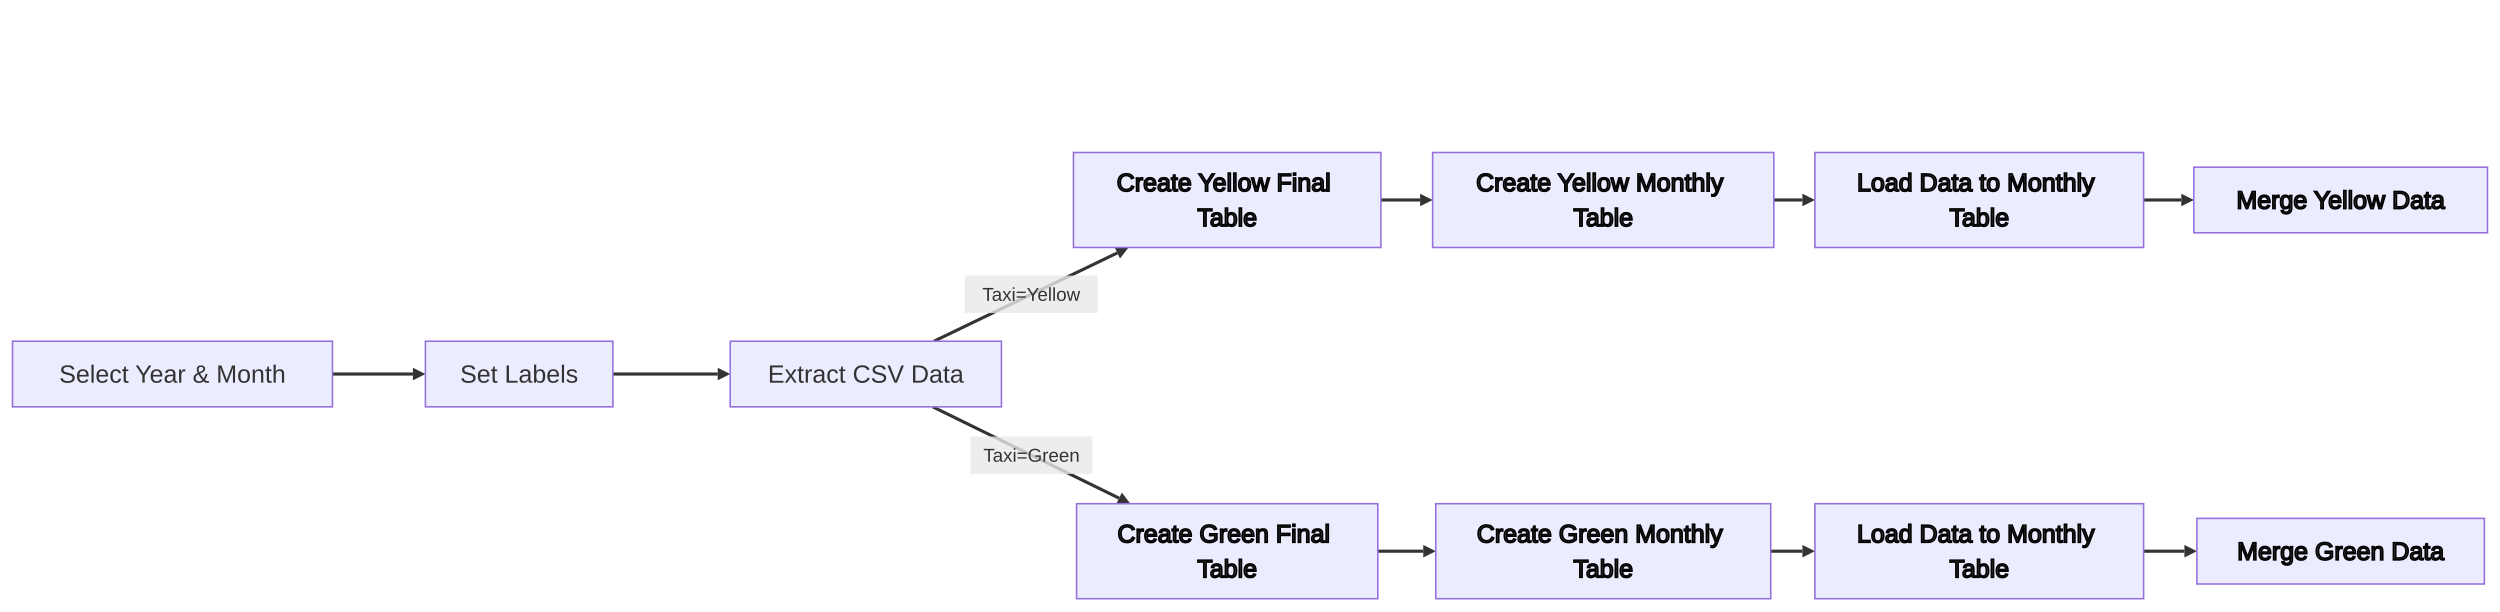
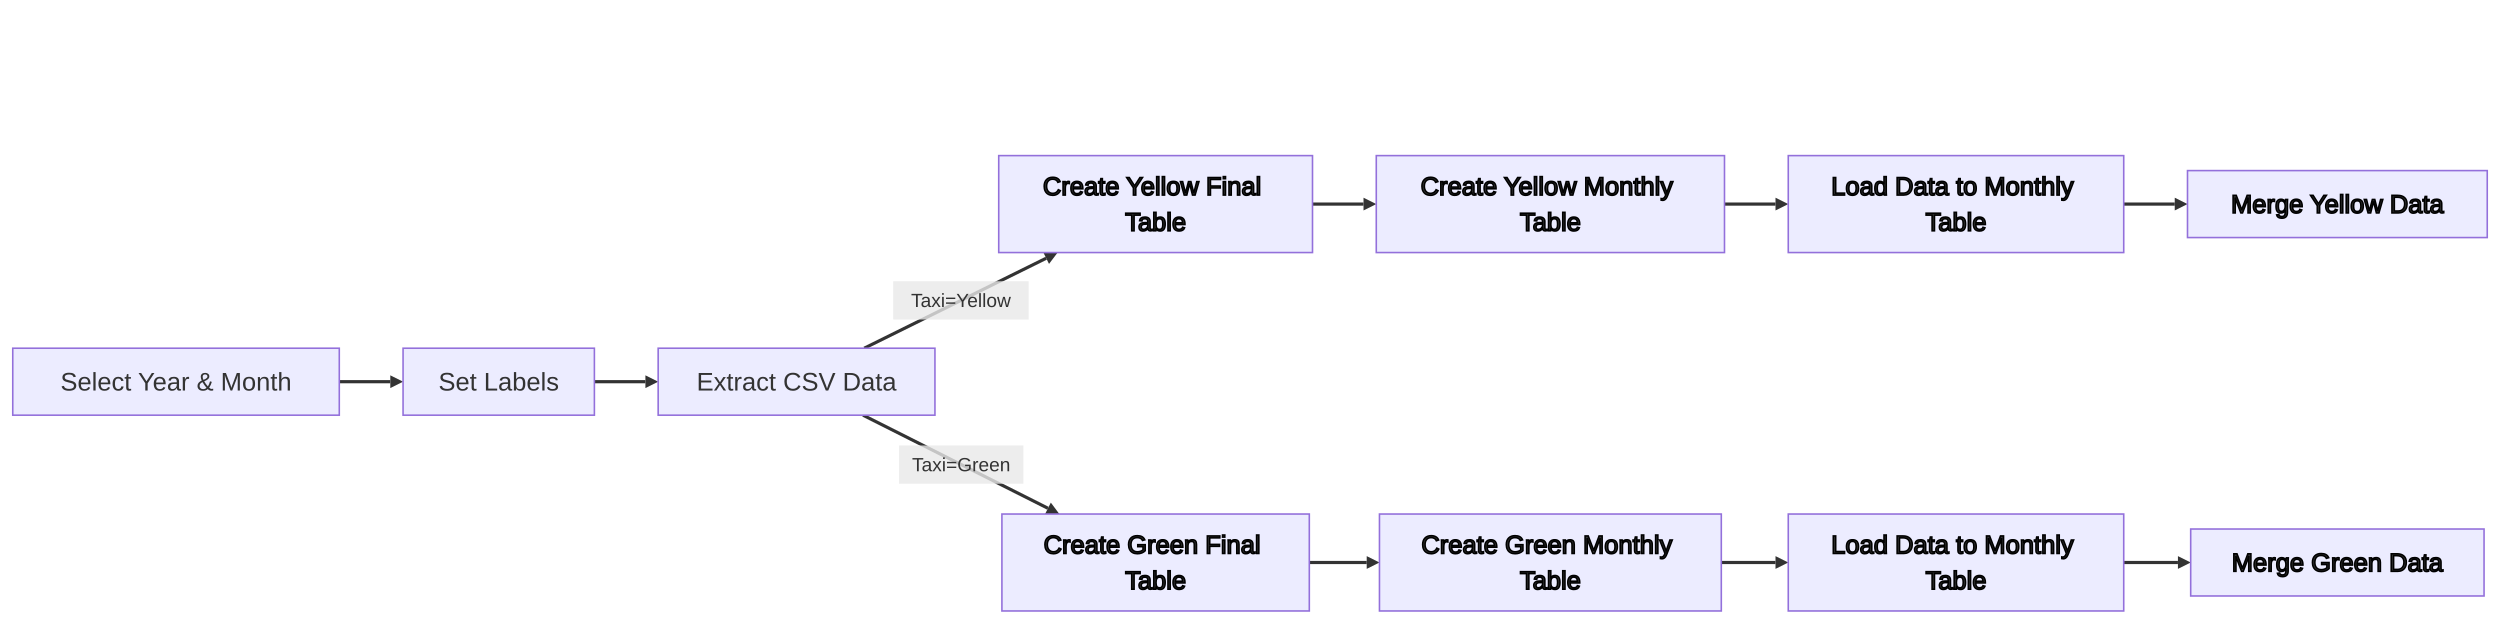
- <svg xmlns="http://www.w3.org/2000/svg" viewBox="-8 -8 1600.15 391.2" width="1600.15" height="391.2" style="background-color: white">
+ <svg xmlns="http://www.w3.org/2000/svg" viewBox="-8 -8 1568 391.2" width="1568" height="391.2" style="background-color: white">
  <defs>
    <marker id="arrow" viewBox="0 0 10 10" markerWidth="8" markerHeight="8" refX="0" refY="5" orient="auto" markerUnits="userSpaceOnUse">
      <path d="M 0 0 L 10 5 L 0 10 z" fill="#333333" />
    </marker>
    <marker id="circle-end" viewBox="0 0 10 10" markerWidth="8" markerHeight="8" refX="10" refY="5" orient="auto" markerUnits="userSpaceOnUse">
      <circle cx="5" cy="5" r="5" fill="#333333" />
    </marker>
    <marker id="cross-end" viewBox="0 0 11 11" markerWidth="8" markerHeight="8" refX="10" refY="5.5" orient="auto" markerUnits="userSpaceOnUse">
      <path d="M 1,1 l 9,9 M 10,1 l -9,9" stroke="#333333" stroke-width="2" />
    </marker>
    <marker id="arrow-reverse" viewBox="0 0 10 10" markerWidth="8" markerHeight="8" refX="0" refY="5" orient="auto-start-reverse" markerUnits="userSpaceOnUse">
      <path d="M 0 0 L 10 5 L 0 10 z" fill="#333333" />
    </marker>
  </defs>
  <style>.node rect, .node polygon, .node circle, .node &gt; path, .node line { fill: #ECECFF; stroke: #9370DB; stroke-width: 1; }
.node text { fill: #333333; font-family: "trebuchet ms", verdana, arial, sans-serif, "Apple Color Emoji", "Segoe UI Emoji", "Noto Color Emoji", "Twemoji Mozilla"; font-size: 16px; }
.edge path { fill: none; stroke: #333333; }
.edge text { fill: #333333; font-family: "trebuchet ms", verdana, arial, sans-serif, "Apple Color Emoji", "Segoe UI Emoji", "Noto Color Emoji", "Twemoji Mozilla"; font-size: 12px; }
.subgraph rect { fill: #ffffde; stroke: #aaaa33; stroke-width: 1; opacity: 0.5; }
.subgraph text { fill: #333333; font-family: "trebuchet ms", verdana, arial, sans-serif, "Apple Color Emoji", "Segoe UI Emoji", "Noto Color Emoji", "Twemoji Mozilla"; font-size: 12px; font-weight: bold; }
.yellow { fill:#FFD700;stroke:#000;stroke-width:1px;color:#000; }
.green { fill:#32CD32;stroke:#000;stroke-width:1px;color:#000; }
</style>
  <g class="edge" data-edge-source="Start" data-edge-target="SetLabel">
-     <path d="M204.8,231.4 L256.29,231.4" stroke-width="2" marker-end="url(#arrow)" />
+     <path d="M204.8,231.4 L236.8,231.4" stroke-width="2" marker-end="url(#arrow)" />
  </g>
  <g class="edge" data-edge-source="SetLabel" data-edge-target="Extract">
-     <path d="M384.29,231.4 L451.38,231.4" stroke-width="2" marker-end="url(#arrow)" />
+     <path d="M364.8,231.4 L396.8,231.4" stroke-width="2" marker-end="url(#arrow)" />
  </g>
  <g class="edge" data-edge-source="Extract" data-edge-target="YellowFinalTable">
-     <path d="M589.78,210.4 L707.15,153.87" stroke-width="2" marker-end="url(#arrow)" />
-     <rect x="609.57" y="168.4" width="85.0" height="24.0" fill="rgba(232,232,232,0.8)" stroke="none" />
-     <text text-anchor="middle" dominant-baseline="central" x="652.07" y="180.4">Taxi=Yellow</text>
+     <path d="M534.05,210.4 L648.17,153.95" stroke-width="2" marker-end="url(#arrow)" />
+     <rect x="552.2" y="168.4" width="85.0" height="24.0" fill="rgba(232,232,232,0.8)" stroke="none" />
+     <text text-anchor="middle" dominant-baseline="central" x="594.7" y="180.4">Taxi=Yellow</text>
  </g>
  <g class="edge" data-edge-source="Extract" data-edge-target="GreenFinalTable">
-     <path d="M589.01,252.4 L708.29,310.88" stroke-width="2" marker-end="url(#arrow)" />
-     <rect x="613.24" y="271.4" width="78.0" height="24.0" fill="rgba(232,232,232,0.8)" stroke="none" />
-     <text text-anchor="middle" dominant-baseline="central" x="652.24" y="283.4">Taxi=Green</text>
+     <path d="M533.3,252.4 L649.28,310.8" stroke-width="2" marker-end="url(#arrow)" />
+     <rect x="555.87" y="271.4" width="78.0" height="24.0" fill="rgba(232,232,232,0.8)" stroke="none" />
+     <text text-anchor="middle" dominant-baseline="central" x="594.87" y="283.4">Taxi=Green</text>
  </g>
  <g class="edge" data-edge-source="YellowFinalTable" data-edge-target="YellowMonthlyTable">
-     <path d="M875.87,120 L900.96,120" stroke-width="2" marker-end="url(#arrow)" />
+     <path d="M815.2,120 L847.2,120" stroke-width="2" marker-end="url(#arrow)" />
  </g>
  <g class="edge" data-edge-source="GreenFinalTable" data-edge-target="GreenMonthlyTable">
-     <path d="M873.87,344.8 L902.96,344.8" stroke-width="2" marker-end="url(#arrow)" />
+     <path d="M813.2,344.8 L849.2,344.8" stroke-width="2" marker-end="url(#arrow)" />
  </g>
  <g class="edge" data-edge-source="YellowMonthlyTable" data-edge-target="YellowCopyIn">
-     <path d="M1127.36,120 L1145.65,120" stroke-width="2" marker-end="url(#arrow)" />
+     <path d="M1073.6,120 L1105.6,120" stroke-width="2" marker-end="url(#arrow)" />
  </g>
  <g class="edge" data-edge-source="GreenMonthlyTable" data-edge-target="GreenCopyIn">
-     <path d="M1125.36,344.8 L1145.65,344.8" stroke-width="2" marker-end="url(#arrow)" />
+     <path d="M1071.6,344.8 L1105.6,344.8" stroke-width="2" marker-end="url(#arrow)" />
  </g>
  <g class="edge" data-edge-source="YellowCopyIn" data-edge-target="YellowMerge">
-     <path d="M1364.05,120 L1388.15,120" stroke-width="2" marker-end="url(#arrow)" />
+     <path d="M1324.0,120 L1356.0,120" stroke-width="2" marker-end="url(#arrow)" />
  </g>
  <g class="edge" data-edge-source="GreenCopyIn" data-edge-target="GreenMerge">
-     <path d="M1364.05,344.8 L1390.15,344.8" stroke-width="2" marker-end="url(#arrow)" />
+     <path d="M1324.0,344.8 L1358.0,344.8" stroke-width="2" marker-end="url(#arrow)" />
  </g>
  <g class="node" data-node-id="Start">
    <rect x="0.0" y="210.4" width="204.8" height="42.0" />
    <text text-anchor="middle" dominant-baseline="central" font-family="&quot;trebuchet ms&quot;, verdana, arial, sans-serif, &quot;Apple Color Emoji&quot;, &quot;Segoe UI Emoji&quot;, &quot;Noto Color Emoji&quot;, &quot;Twemoji Mozilla&quot;" x="102.4" y="231.4">Select Year &amp; Month</text>
  </g>
  <g class="node" data-node-id="SetLabel">
-     <rect x="264.29" y="210.4" width="120.0" height="42.0" />
-     <text text-anchor="middle" dominant-baseline="central" font-family="&quot;trebuchet ms&quot;, verdana, arial, sans-serif, &quot;Apple Color Emoji&quot;, &quot;Segoe UI Emoji&quot;, &quot;Noto Color Emoji&quot;, &quot;Twemoji Mozilla&quot;" x="324.29" y="231.4">Set Labels</text>
+     <rect x="244.8" y="210.4" width="120.0" height="42.0" />
+     <text text-anchor="middle" dominant-baseline="central" font-family="&quot;trebuchet ms&quot;, verdana, arial, sans-serif, &quot;Apple Color Emoji&quot;, &quot;Segoe UI Emoji&quot;, &quot;Noto Color Emoji&quot;, &quot;Twemoji Mozilla&quot;" x="304.8" y="231.4">Set Labels</text>
  </g>
  <g class="node" data-node-id="Extract">
-     <rect x="459.38" y="210.4" width="173.6" height="42.0" />
-     <text text-anchor="middle" dominant-baseline="central" font-family="&quot;trebuchet ms&quot;, verdana, arial, sans-serif, &quot;Apple Color Emoji&quot;, &quot;Segoe UI Emoji&quot;, &quot;Noto Color Emoji&quot;, &quot;Twemoji Mozilla&quot;" x="546.18" y="231.4">Extract CSV Data</text>
+     <rect x="404.8" y="210.4" width="173.6" height="42.0" />
+     <text text-anchor="middle" dominant-baseline="central" font-family="&quot;trebuchet ms&quot;, verdana, arial, sans-serif, &quot;Apple Color Emoji&quot;, &quot;Segoe UI Emoji&quot;, &quot;Noto Color Emoji&quot;, &quot;Twemoji Mozilla&quot;" x="491.6" y="231.4">Extract CSV Data</text>
  </g>
  <g class="node yellow" data-node-id="YellowFinalTable">
-     <rect x="679.07" y="89.6" width="196.8" height="60.8" />
-     <text text-anchor="middle" dominant-baseline="central" font-family="&quot;trebuchet ms&quot;, verdana, arial, sans-serif, &quot;Apple Color Emoji&quot;, &quot;Segoe UI Emoji&quot;, &quot;Noto Color Emoji&quot;, &quot;Twemoji Mozilla&quot;" x="777.47" y="108.8">
-       <tspan x="777.47" y="108.8">Create Yellow Final</tspan>
-       <tspan x="777.47" y="131.2">Table</tspan>
+     <rect x="618.4" y="89.6" width="196.8" height="60.8" />
+     <text text-anchor="middle" dominant-baseline="central" font-family="&quot;trebuchet ms&quot;, verdana, arial, sans-serif, &quot;Apple Color Emoji&quot;, &quot;Segoe UI Emoji&quot;, &quot;Noto Color Emoji&quot;, &quot;Twemoji Mozilla&quot;" x="716.8" y="108.8">
+       <tspan x="716.8" y="108.8">Create Yellow Final</tspan>
+       <tspan x="716.8" y="131.2">Table</tspan>
    </text>
  </g>
  <g class="node green" data-node-id="GreenFinalTable">
-     <rect x="681.07" y="314.4" width="192.8" height="60.8" />
-     <text text-anchor="middle" dominant-baseline="central" font-family="&quot;trebuchet ms&quot;, verdana, arial, sans-serif, &quot;Apple Color Emoji&quot;, &quot;Segoe UI Emoji&quot;, &quot;Noto Color Emoji&quot;, &quot;Twemoji Mozilla&quot;" x="777.47" y="333.6">
-       <tspan x="777.47" y="333.6">Create Green Final</tspan>
-       <tspan x="777.47" y="356">Table</tspan>
+     <rect x="620.4" y="314.4" width="192.8" height="60.8" />
+     <text text-anchor="middle" dominant-baseline="central" font-family="&quot;trebuchet ms&quot;, verdana, arial, sans-serif, &quot;Apple Color Emoji&quot;, &quot;Segoe UI Emoji&quot;, &quot;Noto Color Emoji&quot;, &quot;Twemoji Mozilla&quot;" x="716.8" y="333.6">
+       <tspan x="716.8" y="333.6">Create Green Final</tspan>
+       <tspan x="716.8" y="356">Table</tspan>
    </text>
  </g>
  <g class="node yellow" data-node-id="YellowMonthlyTable">
-     <rect x="908.96" y="89.6" width="218.4" height="60.8" />
-     <text text-anchor="middle" dominant-baseline="central" font-family="&quot;trebuchet ms&quot;, verdana, arial, sans-serif, &quot;Apple Color Emoji&quot;, &quot;Segoe UI Emoji&quot;, &quot;Noto Color Emoji&quot;, &quot;Twemoji Mozilla&quot;" x="1018.16" y="108.8">
-       <tspan x="1018.16" y="108.8">Create Yellow Monthly</tspan>
-       <tspan x="1018.16" y="131.2">Table</tspan>
+     <rect x="855.2" y="89.6" width="218.4" height="60.8" />
+     <text text-anchor="middle" dominant-baseline="central" font-family="&quot;trebuchet ms&quot;, verdana, arial, sans-serif, &quot;Apple Color Emoji&quot;, &quot;Segoe UI Emoji&quot;, &quot;Noto Color Emoji&quot;, &quot;Twemoji Mozilla&quot;" x="964.4" y="108.8">
+       <tspan x="964.4" y="108.8">Create Yellow Monthly</tspan>
+       <tspan x="964.4" y="131.2">Table</tspan>
    </text>
  </g>
  <g class="node green" data-node-id="GreenMonthlyTable">
-     <rect x="910.96" y="314.4" width="214.4" height="60.8" />
-     <text text-anchor="middle" dominant-baseline="central" font-family="&quot;trebuchet ms&quot;, verdana, arial, sans-serif, &quot;Apple Color Emoji&quot;, &quot;Segoe UI Emoji&quot;, &quot;Noto Color Emoji&quot;, &quot;Twemoji Mozilla&quot;" x="1018.16" y="333.6">
-       <tspan x="1018.16" y="333.6">Create Green Monthly</tspan>
-       <tspan x="1018.16" y="356">Table</tspan>
+     <rect x="857.2" y="314.4" width="214.4" height="60.8" />
+     <text text-anchor="middle" dominant-baseline="central" font-family="&quot;trebuchet ms&quot;, verdana, arial, sans-serif, &quot;Apple Color Emoji&quot;, &quot;Segoe UI Emoji&quot;, &quot;Noto Color Emoji&quot;, &quot;Twemoji Mozilla&quot;" x="964.4" y="333.6">
+       <tspan x="964.4" y="333.6">Create Green Monthly</tspan>
+       <tspan x="964.4" y="356">Table</tspan>
    </text>
  </g>
  <g class="node yellow" data-node-id="YellowCopyIn">
-     <rect x="1153.65" y="89.6" width="210.4" height="60.8" />
-     <text text-anchor="middle" dominant-baseline="central" font-family="&quot;trebuchet ms&quot;, verdana, arial, sans-serif, &quot;Apple Color Emoji&quot;, &quot;Segoe UI Emoji&quot;, &quot;Noto Color Emoji&quot;, &quot;Twemoji Mozilla&quot;" x="1258.85" y="108.8">
-       <tspan x="1258.85" y="108.8">Load Data to Monthly</tspan>
-       <tspan x="1258.85" y="131.2">Table</tspan>
+     <rect x="1113.6" y="89.6" width="210.4" height="60.8" />
+     <text text-anchor="middle" dominant-baseline="central" font-family="&quot;trebuchet ms&quot;, verdana, arial, sans-serif, &quot;Apple Color Emoji&quot;, &quot;Segoe UI Emoji&quot;, &quot;Noto Color Emoji&quot;, &quot;Twemoji Mozilla&quot;" x="1218.8" y="108.8">
+       <tspan x="1218.8" y="108.8">Load Data to Monthly</tspan>
+       <tspan x="1218.8" y="131.2">Table</tspan>
    </text>
  </g>
  <g class="node green" data-node-id="GreenCopyIn">
-     <rect x="1153.65" y="314.4" width="210.4" height="60.8" />
-     <text text-anchor="middle" dominant-baseline="central" font-family="&quot;trebuchet ms&quot;, verdana, arial, sans-serif, &quot;Apple Color Emoji&quot;, &quot;Segoe UI Emoji&quot;, &quot;Noto Color Emoji&quot;, &quot;Twemoji Mozilla&quot;" x="1258.85" y="333.6">
-       <tspan x="1258.85" y="333.6">Load Data to Monthly</tspan>
-       <tspan x="1258.85" y="356">Table</tspan>
+     <rect x="1113.6" y="314.4" width="210.4" height="60.8" />
+     <text text-anchor="middle" dominant-baseline="central" font-family="&quot;trebuchet ms&quot;, verdana, arial, sans-serif, &quot;Apple Color Emoji&quot;, &quot;Segoe UI Emoji&quot;, &quot;Noto Color Emoji&quot;, &quot;Twemoji Mozilla&quot;" x="1218.8" y="333.6">
+       <tspan x="1218.8" y="333.6">Load Data to Monthly</tspan>
+       <tspan x="1218.8" y="356">Table</tspan>
    </text>
  </g>
  <g class="node yellow" data-node-id="YellowMerge">
-     <rect x="1396.15" y="99" width="188.0" height="42.0" />
-     <text text-anchor="middle" dominant-baseline="central" font-family="&quot;trebuchet ms&quot;, verdana, arial, sans-serif, &quot;Apple Color Emoji&quot;, &quot;Segoe UI Emoji&quot;, &quot;Noto Color Emoji&quot;, &quot;Twemoji Mozilla&quot;" x="1490.15" y="120">Merge Yellow Data</text>
+     <rect x="1364.0" y="99" width="188.0" height="42.0" />
+     <text text-anchor="middle" dominant-baseline="central" font-family="&quot;trebuchet ms&quot;, verdana, arial, sans-serif, &quot;Apple Color Emoji&quot;, &quot;Segoe UI Emoji&quot;, &quot;Noto Color Emoji&quot;, &quot;Twemoji Mozilla&quot;" x="1458" y="120">Merge Yellow Data</text>
  </g>
  <g class="node green" data-node-id="GreenMerge">
-     <rect x="1398.15" y="323.8" width="184.0" height="42.0" />
-     <text text-anchor="middle" dominant-baseline="central" font-family="&quot;trebuchet ms&quot;, verdana, arial, sans-serif, &quot;Apple Color Emoji&quot;, &quot;Segoe UI Emoji&quot;, &quot;Noto Color Emoji&quot;, &quot;Twemoji Mozilla&quot;" x="1490.15" y="344.8">Merge Green Data</text>
+     <rect x="1366.0" y="323.8" width="184.0" height="42.0" />
+     <text text-anchor="middle" dominant-baseline="central" font-family="&quot;trebuchet ms&quot;, verdana, arial, sans-serif, &quot;Apple Color Emoji&quot;, &quot;Segoe UI Emoji&quot;, &quot;Noto Color Emoji&quot;, &quot;Twemoji Mozilla&quot;" x="1458" y="344.8">Merge Green Data</text>
  </g>
</svg>
